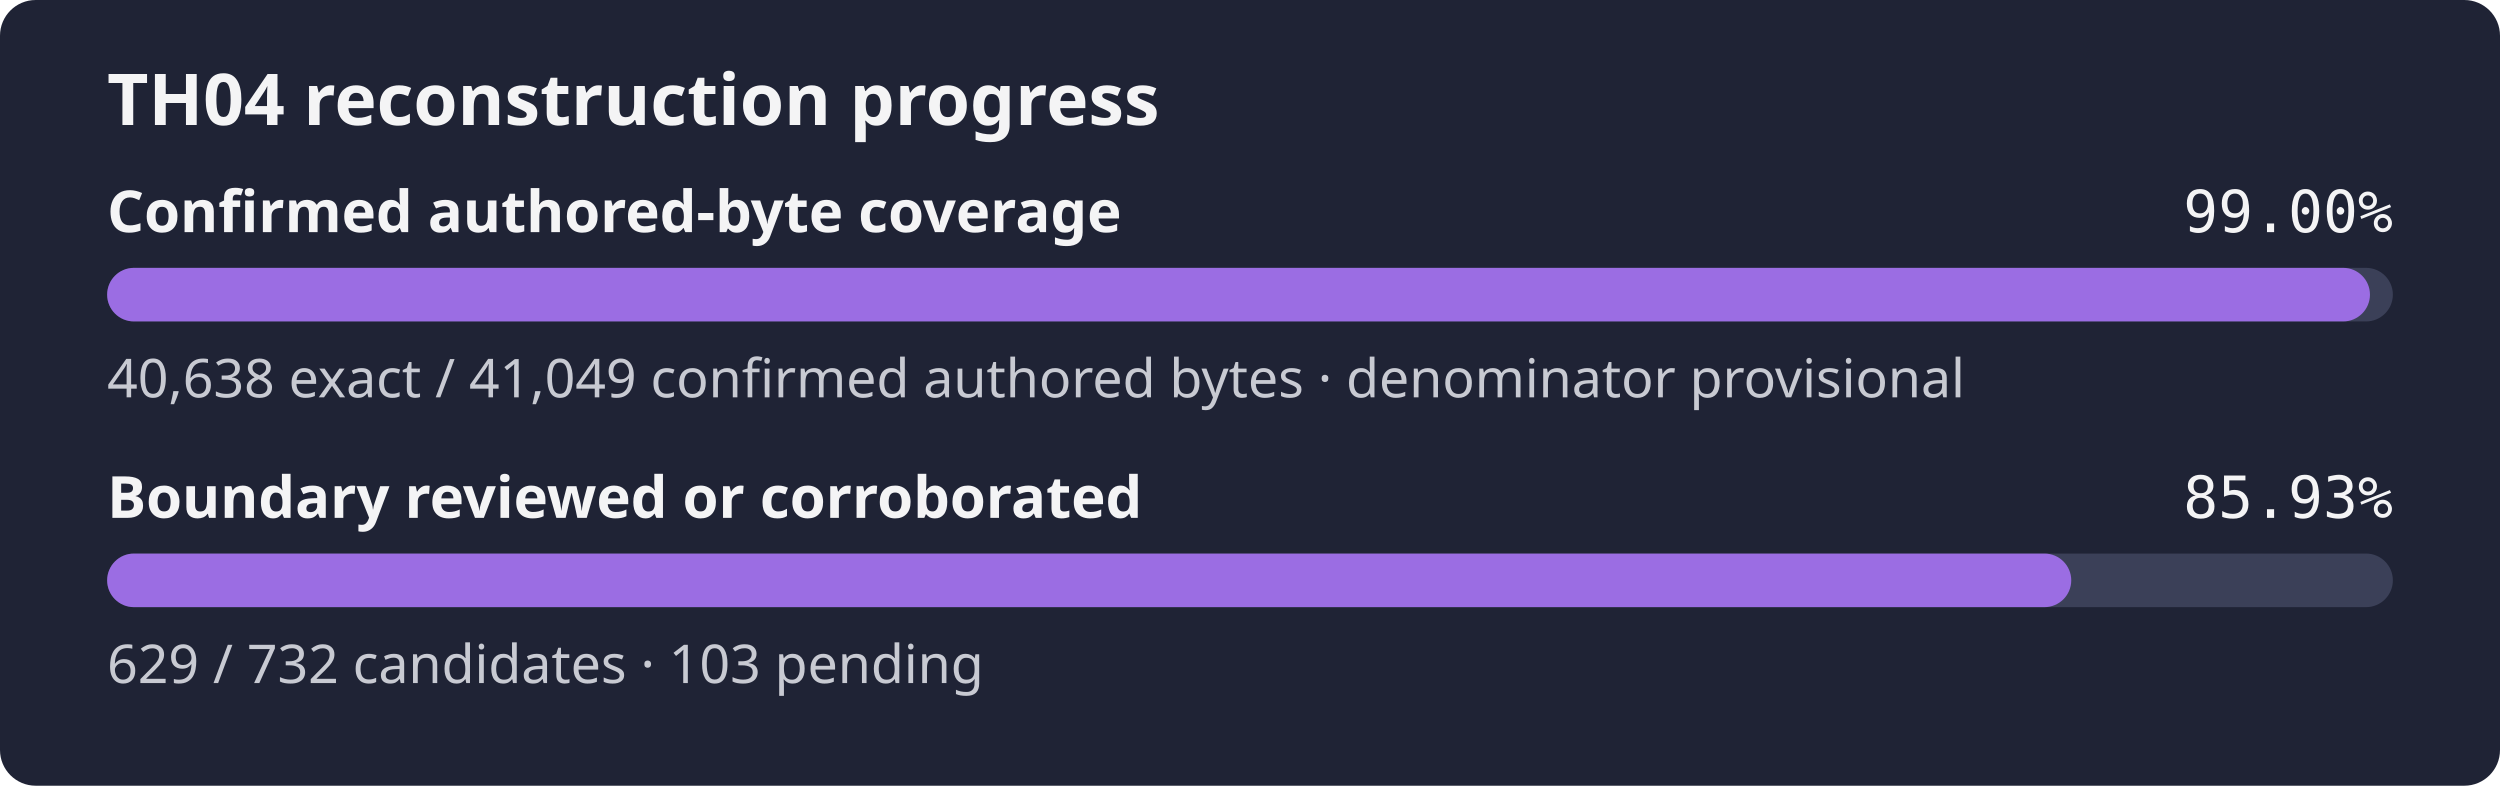
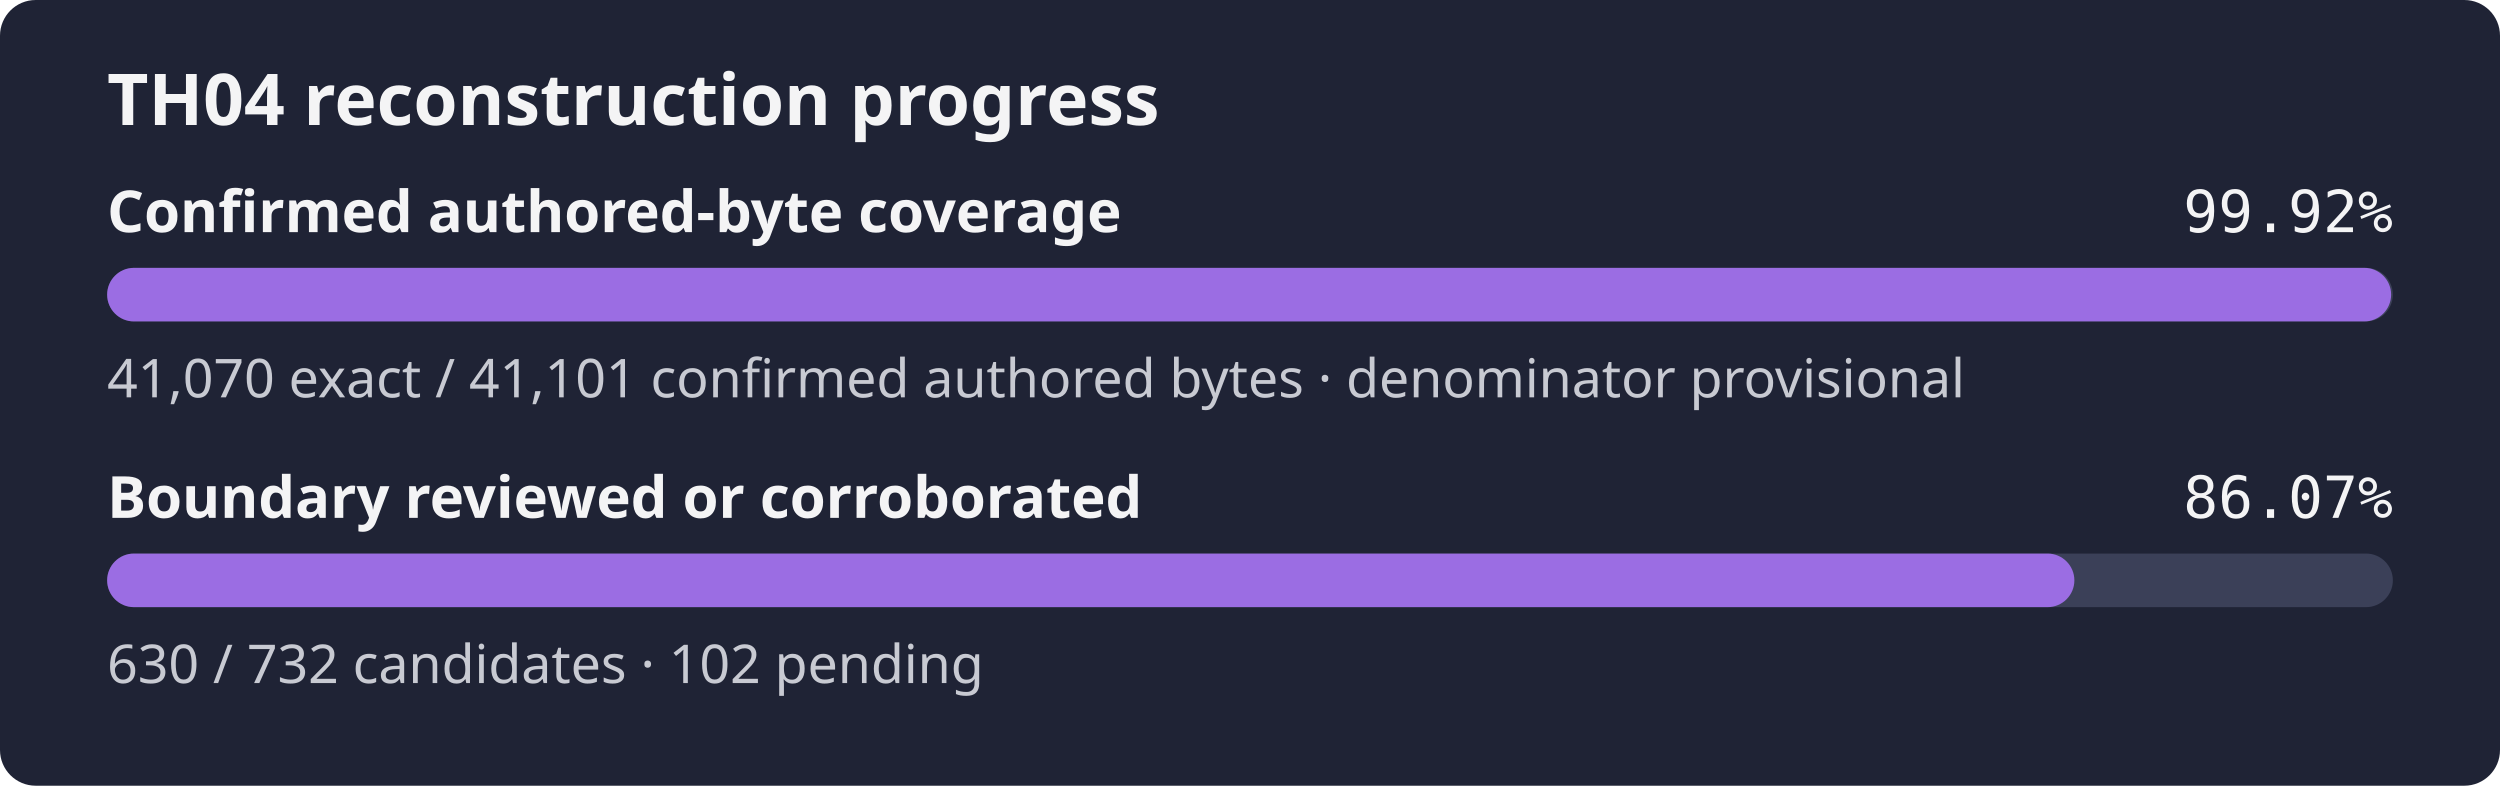
- <svg xmlns="http://www.w3.org/2000/svg" width="560" height="176" role="img" aria-label="TH04 reconstruction progress: 99.00% of the confirmed authored-byte set is exact, boundary reviewed or corroborated 85.93%">
+ <svg xmlns="http://www.w3.org/2000/svg" width="560" height="176" role="img" aria-label="TH04 reconstruction progress: 99.92% of the confirmed authored-byte set is exact, boundary reviewed or corroborated 86.07%">
  <rect width="560" height="176" rx="8" fill="#1f2335" />
  <text x="24" y="28" fill="#f4f4f5" font-family="sans-serif" font-size="16" font-weight="600">TH04 reconstruction progress</text>
  <text x="24" y="52" fill="#f4f4f5" font-family="sans-serif" font-size="13" font-weight="600">Confirmed authored-byte coverage</text>
-   <text x="536" y="52" fill="#f4f4f5" text-anchor="end" font-family="monospace" font-size="13">99.00%</text>
+   <text x="536" y="52" fill="#f4f4f5" text-anchor="end" font-family="monospace" font-size="13">99.92%</text>
  <rect x="24" y="60" width="512" height="12" rx="6" fill="#3b4058" />
-   <rect x="24" y="60" width="506.87" height="12" rx="6" fill="#9b6de3" />
-   <text x="24" y="89" fill="#c8cad2" font-family="sans-serif" font-size="12">40,638 exact / 41,049 confirmed authored bytes · denominator provisional</text>
+   <rect x="24" y="60" width="511.61" height="12" rx="6" fill="#9b6de3" />
+   <text x="24" y="89" fill="#c8cad2" font-family="sans-serif" font-size="12">41,070 exact / 41,101 confirmed authored bytes · denominator provisional</text>
  <text x="24" y="116" fill="#f4f4f5" font-family="sans-serif" font-size="13" font-weight="600">Boundary reviewed or corroborated</text>
-   <text x="536" y="116" fill="#f4f4f5" text-anchor="end" font-family="monospace" font-size="13">85.93%</text>
+   <text x="536" y="116" fill="#f4f4f5" text-anchor="end" font-family="monospace" font-size="13">86.07%</text>
  <rect x="24" y="124" width="512" height="12" rx="6" fill="#3b4058" />
-   <rect x="24" y="124" width="439.96" height="12" rx="6" fill="#9b6de3" />
-   <text x="24" y="153" fill="#c8cad2" font-family="sans-serif" font-size="12">629 / 732 candidates · 103 pending</text>
+   <rect x="24" y="124" width="440.66" height="12" rx="6" fill="#9b6de3" />
+   <text x="24" y="153" fill="#c8cad2" font-family="sans-serif" font-size="12">630 / 732 candidates · 102 pending</text>
</svg>
